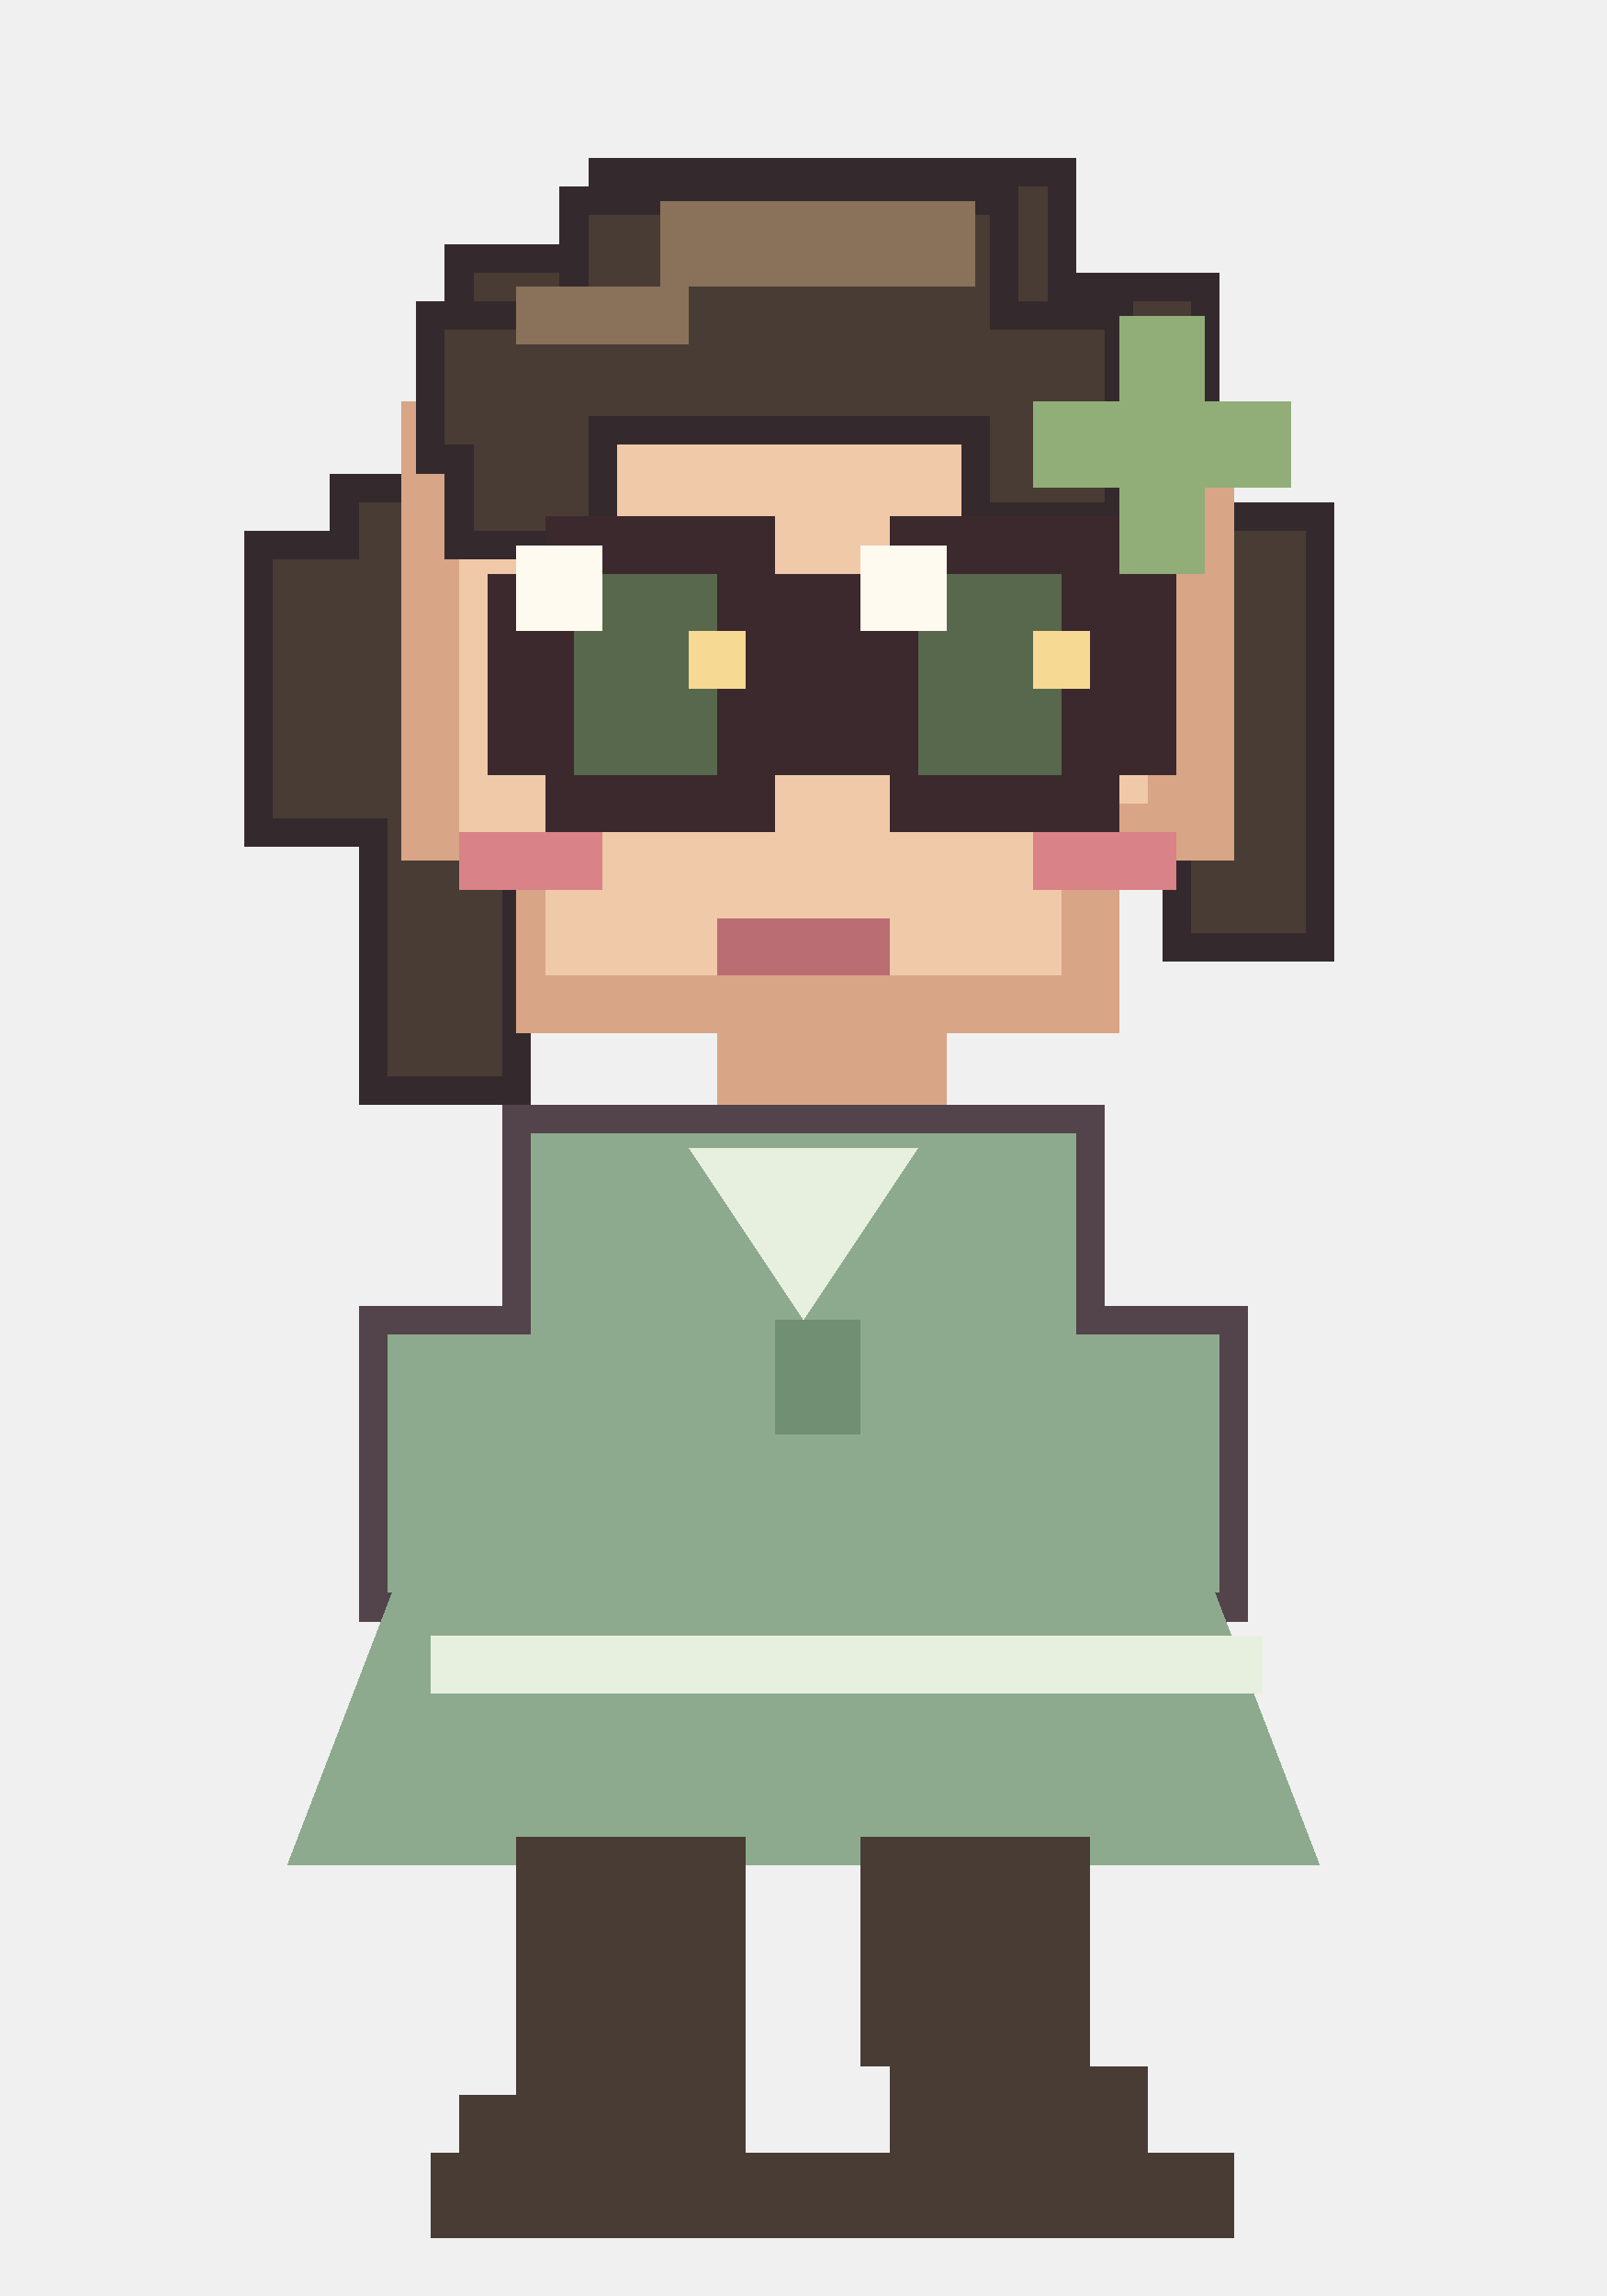
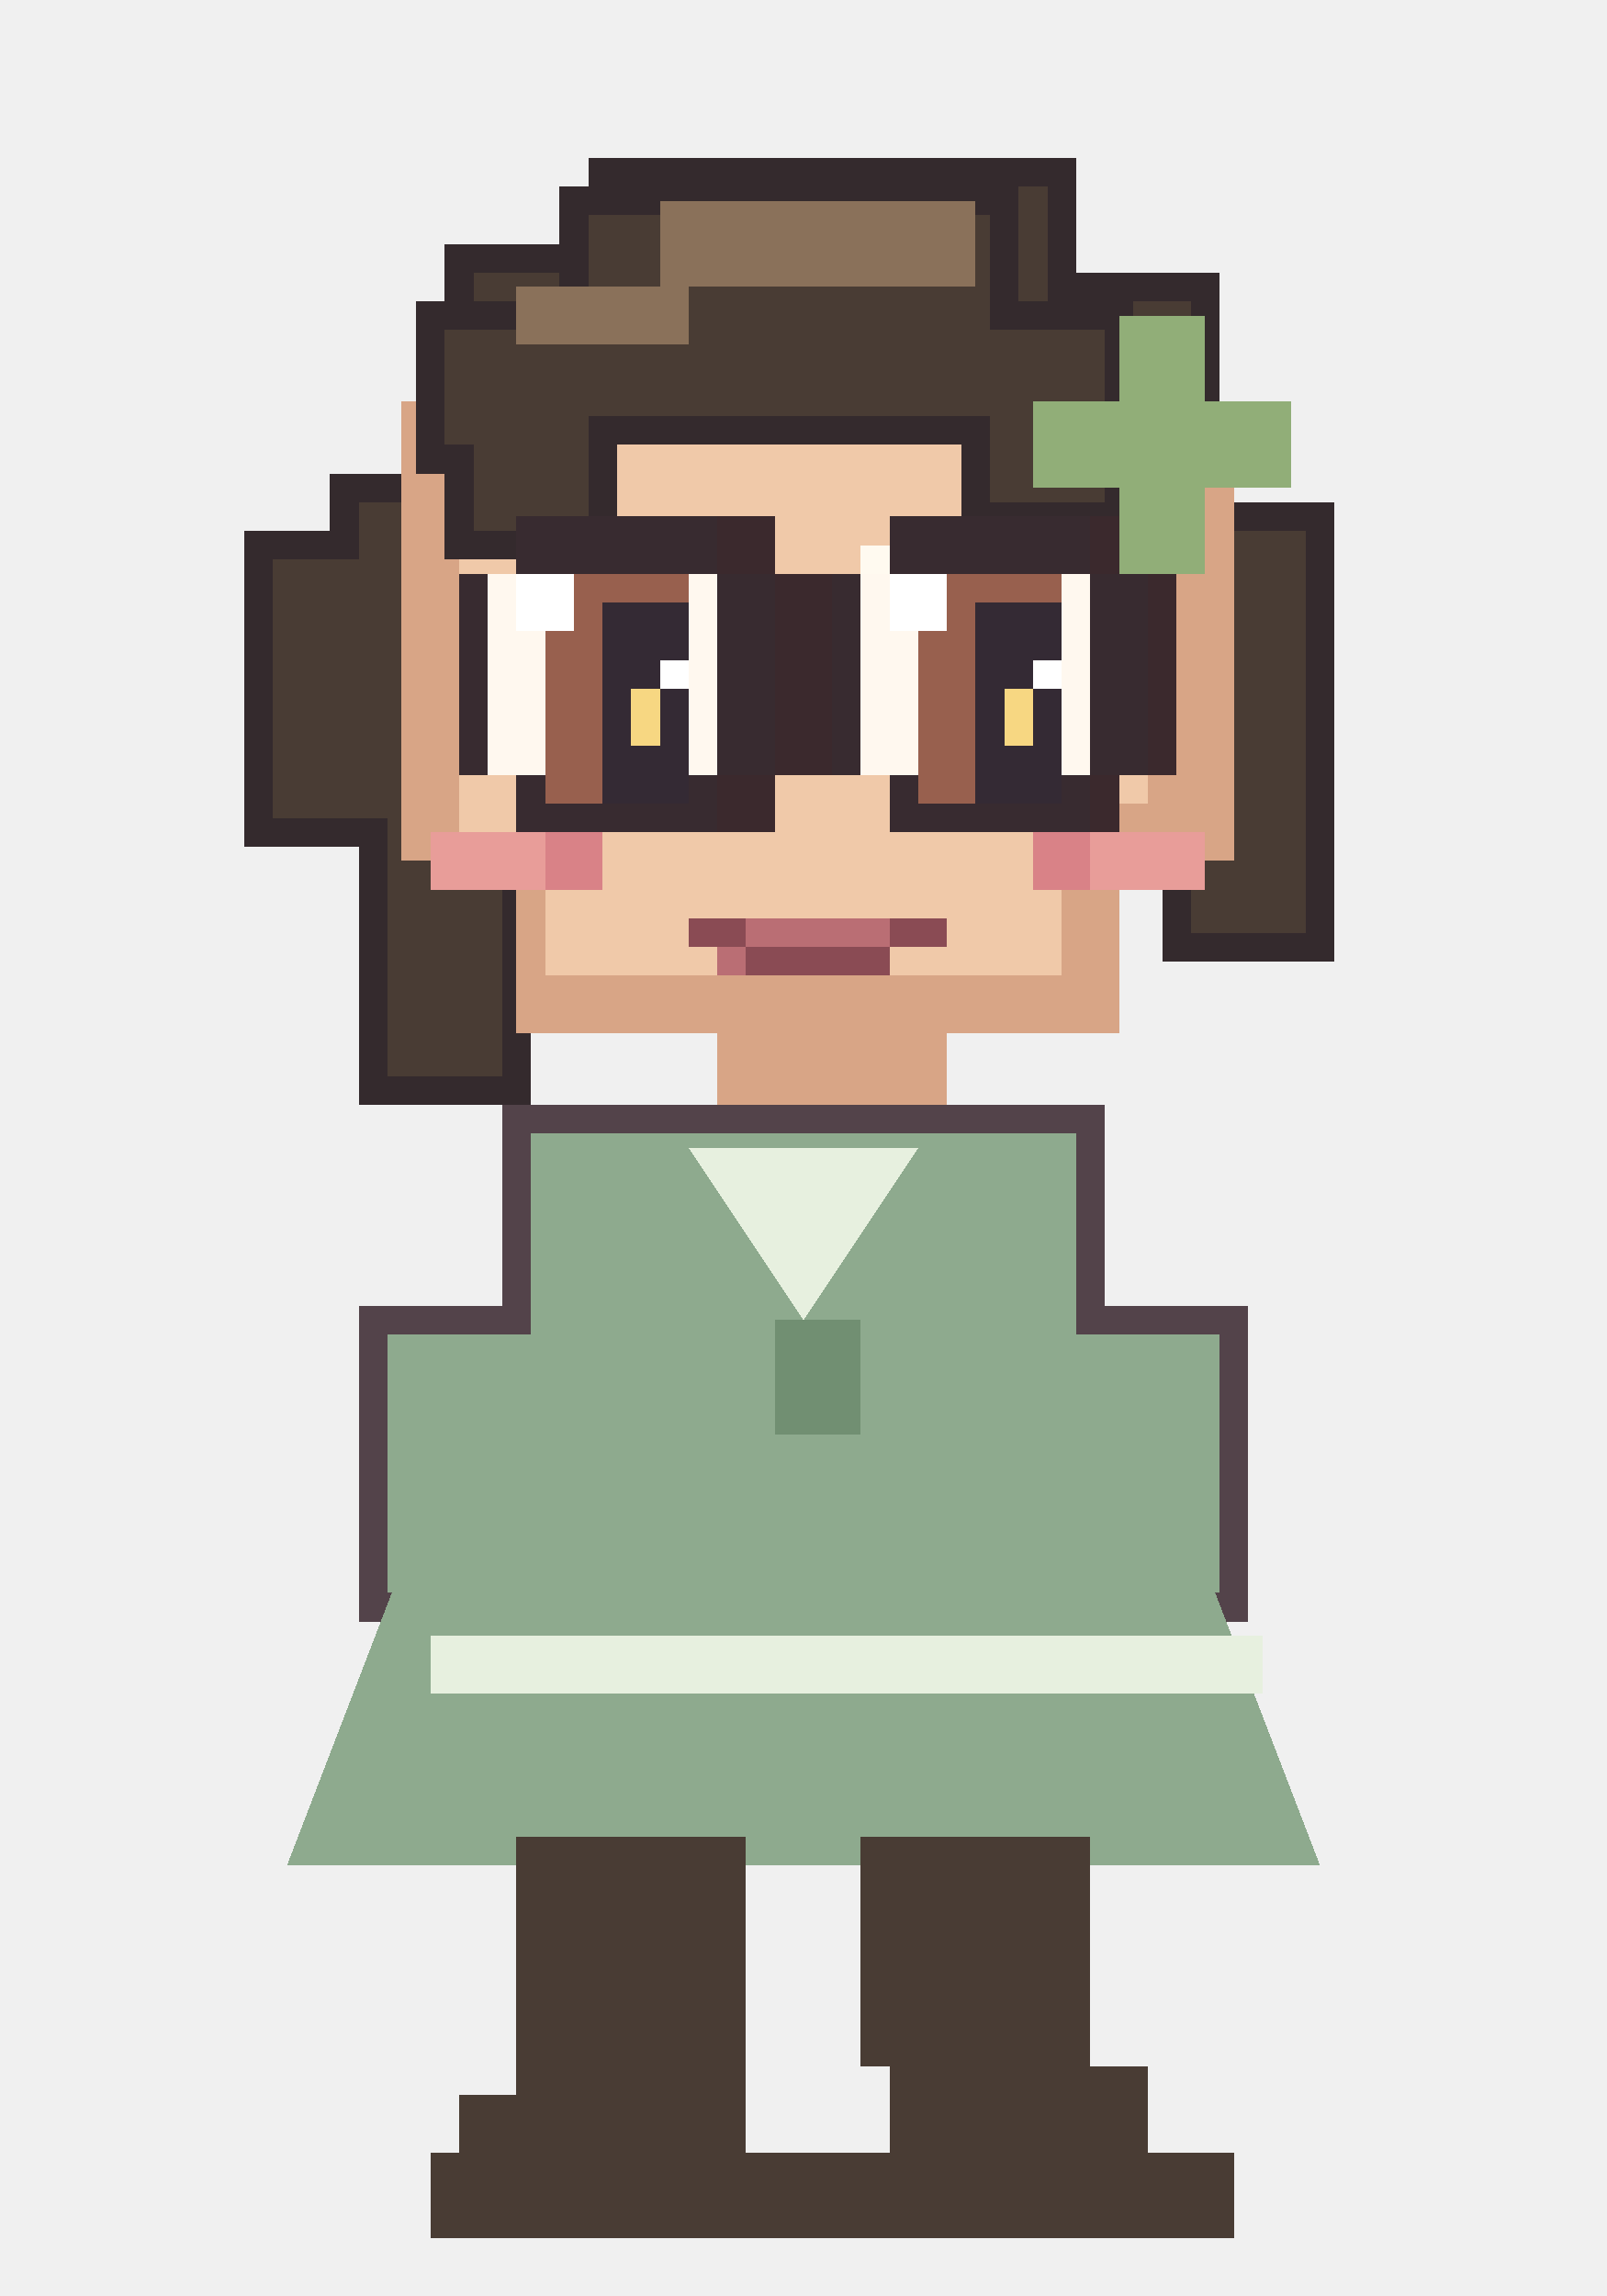
<svg xmlns="http://www.w3.org/2000/svg" viewBox="0 0 56 80" shape-rendering="crispEdges">
  <path fill="#493c34" stroke="#342a2d" stroke-width="1" d="M12 17h4V9h5V6h16v4h5v8h4v15h-5V24h-3v-4H18v18h-5v-9H9V19h3z" />
  <path fill="#d8a586" d="M25 34h8v7h-8z" />
  <path fill="#f0c9a9" d="M19 39h5v8h-4v8h-5v-9h4z M32 39h5v7h4v10h-5v-8h-4z" />
  <path fill="#8eaa8e" stroke="#53434a" stroke-width="1" d="M18 39h20v7h5v10H13V46h5z" />
  <path fill="#8eaa8e" d="M15 52h26l5 13H10z" />
  <path fill="#e7f0df" d="M15 57h29v2H15z" />
  <path fill="#e7f0df" d="M24 40h8l-4 6z" />
  <path fill="#718f72" d="M27 46h3v4h-3z" />
  <path fill="#493c34" d="M18 64h8v8h-3v4h-7v-3h2z M30 64h8v8h2v4h-8v-4h-2z" />
  <path fill="#493c34" d="M18 72h8v3h3v3H15v-3h3z M31 72h8v3h4v3H29v-3h2z" />
  <path fill="#d8a586" d="M14 14h4v-3h21v3h4v16h-4v6H18v-6h-4z" />
  <path fill="#f0c9a9" d="M17 13h4v-2h16v3h3v14h-3v6H19v-5h-3V16h1z" />
  <path fill="#493c34" stroke="#342a2d" stroke-width="1" d="M15 16v-5h5V7h15v4h4v7h-5v-3H21v4h-5v-3z" />
  <path fill="#8a715a" d="M18 10h5V7h11v3H24v2h-6z" />
  <path fill="#3b292d" d="M17 20h2v-2h8v2h2v7h-2v2h-8v-2h-2z M29 20h2v-2h8v2h2v7h-2v2h-8v-2h-2z" />
  <path fill="#58684d" d="M20 20h5v7h-5z M32 20h5v7h-5z" />
  <path fill="#fffaf0" d="M18 19h3v3h-3z M30 19h3v3h-3z" />
  <path fill="#f6d993" d="M24 22h2v2h-2z M36 22h2v2h-2z" />
  <path fill="#d98287" d="M16 29h5v2h-5z M36 29h5v2h-5z" />
  <path fill="#ba6e74" d="M25 32h6v2h-6z" />
  <path fill="#91ae78" d="M39 11h3v3h3v3h-3v3h-3v-3h-3v-3h3z" />
+   <g shape-rendering="crispEdges" aria-hidden="true">
+     <path fill="#382b30" d="M16 20h2v-2h7v2h2v7h-2v2h-7v-2h-2z M29 20h2v-2h7v2h2v7h-2v2h-7v-2h-2z" />
+     <path fill="#fff8ef" d="M17 20h8v7h-8z M30 20h8v7h-8z" />
+     <path fill="#98604e" d="M19 20h5v8h-5z M32 20h5v8h-5z" />
+     <path fill="#342a34" d="M21 21h3v7h-3z M34 21h3v7h-3z" />
+     <path fill="#ffffff" d="M18 20h2v2h-2z M31 20h2v2h-2z M23 23h1v1h-1z M36 23h1v1h-1z" />
+     <path fill="#f7d782" d="M22 24h1v2h-1z M35 24h1v2h-1z" />
+     <path fill="#e89d99" d="M15 29h4v2h-4z M38 29h4v2h-4z" />
+     <path fill="#8a4b54" d="M24 32h2v1h-2z M26 33h5v1h-5z M31 32h2v1h-2z" />
+   </g>
</svg>
